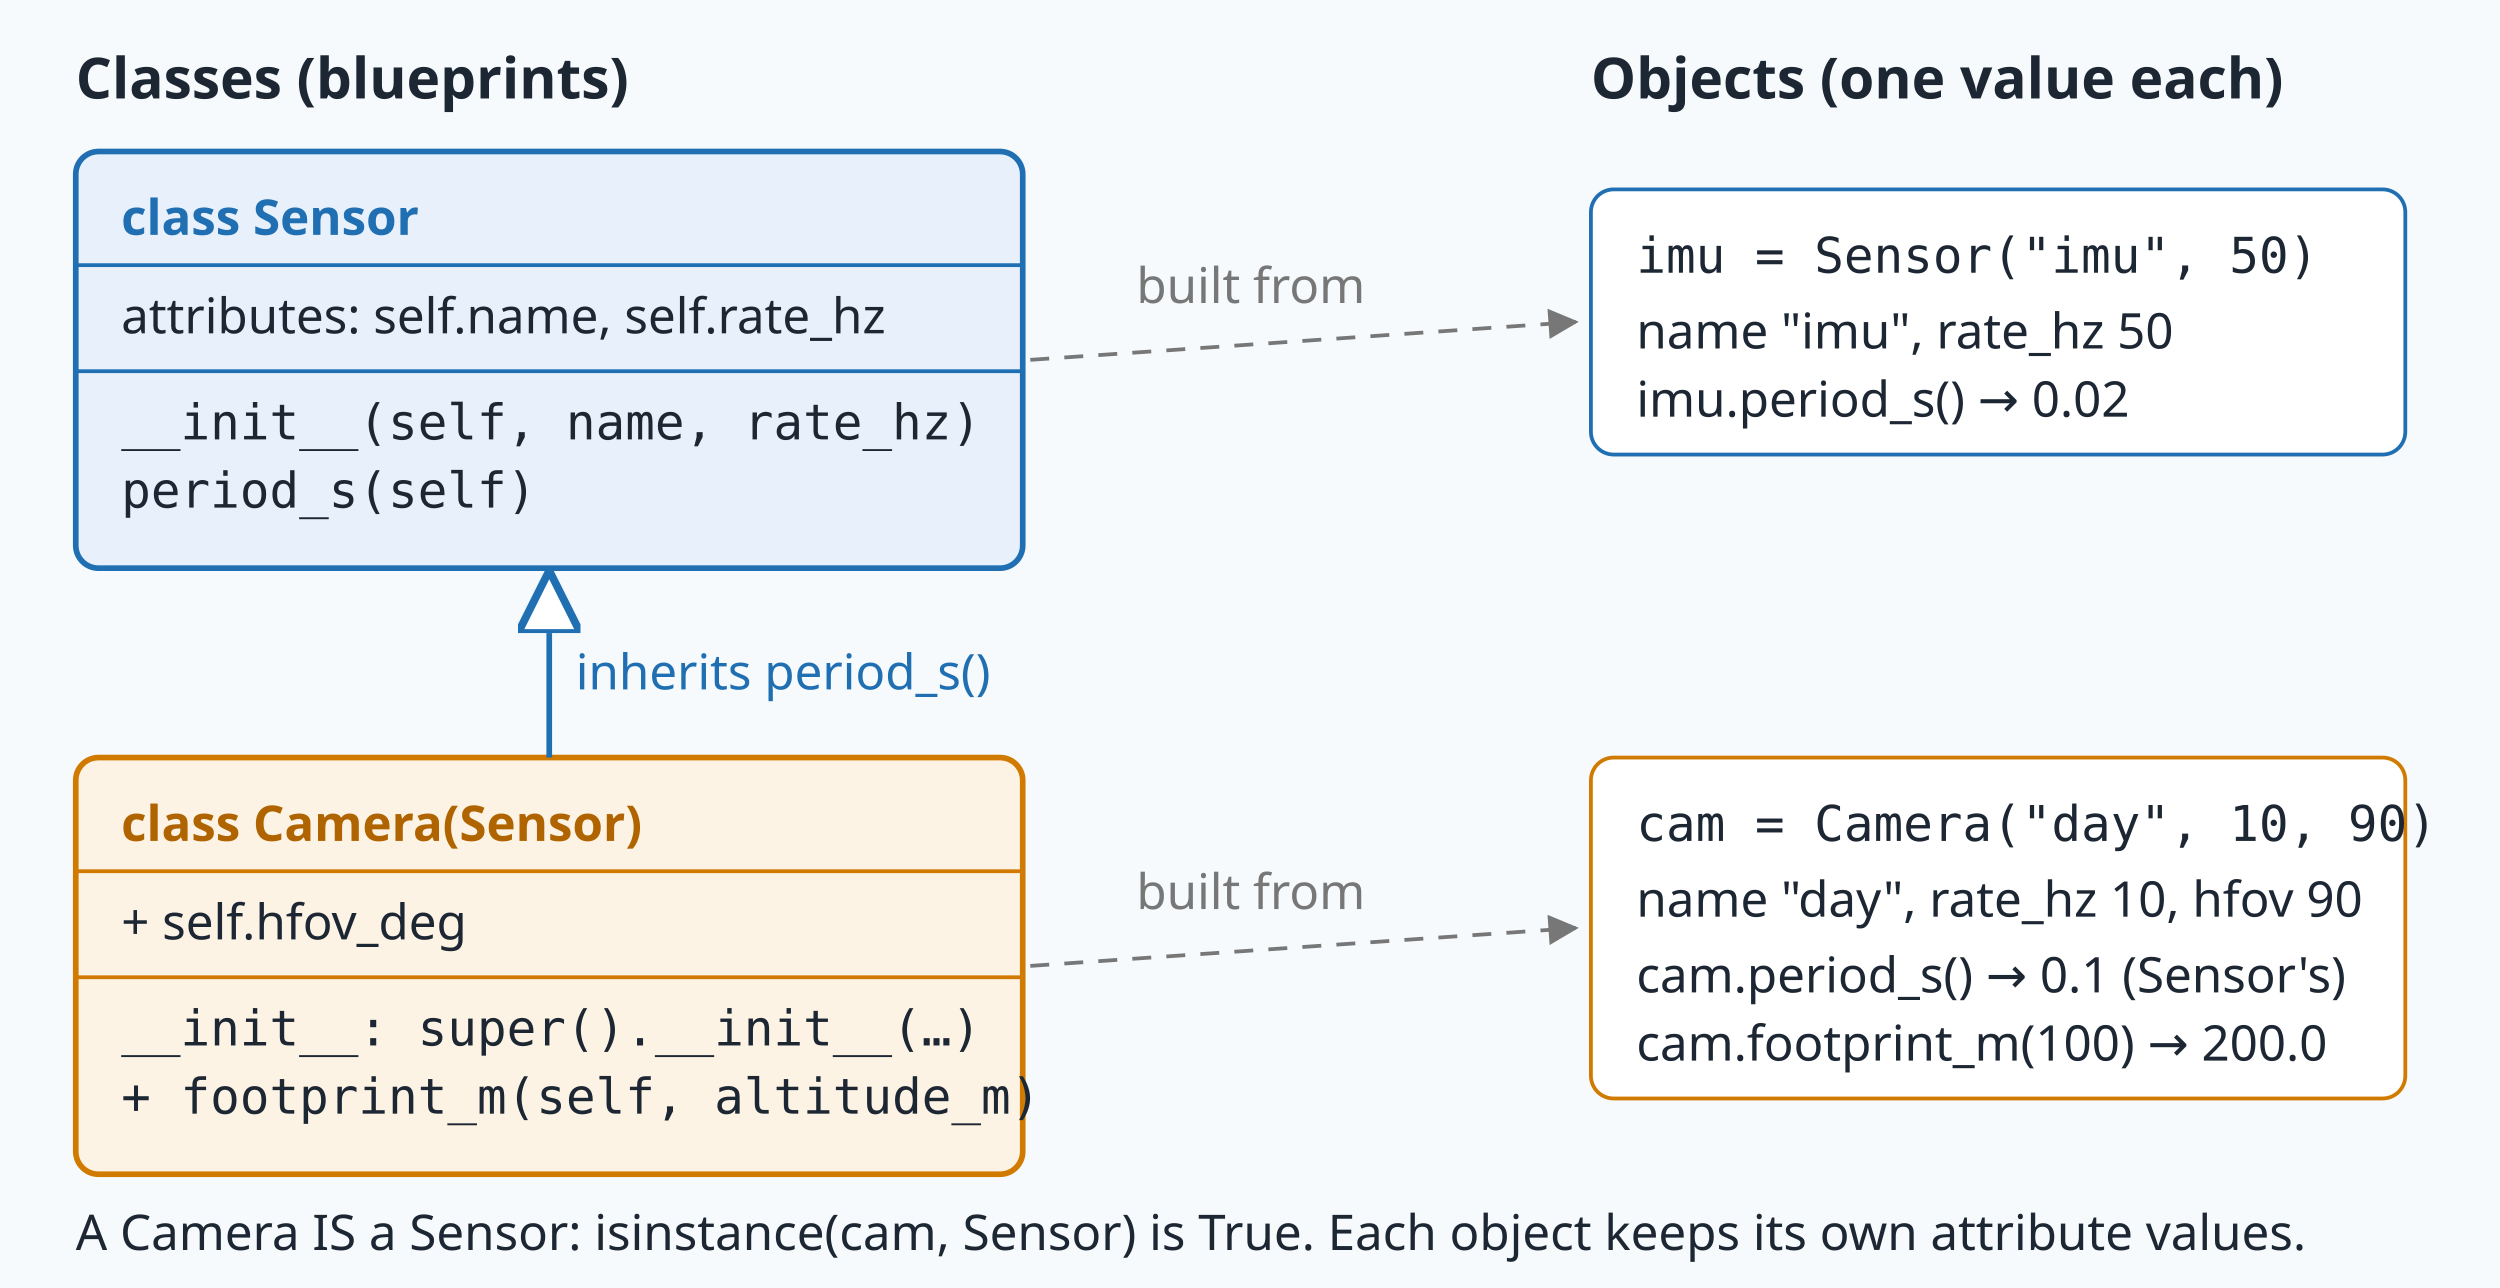
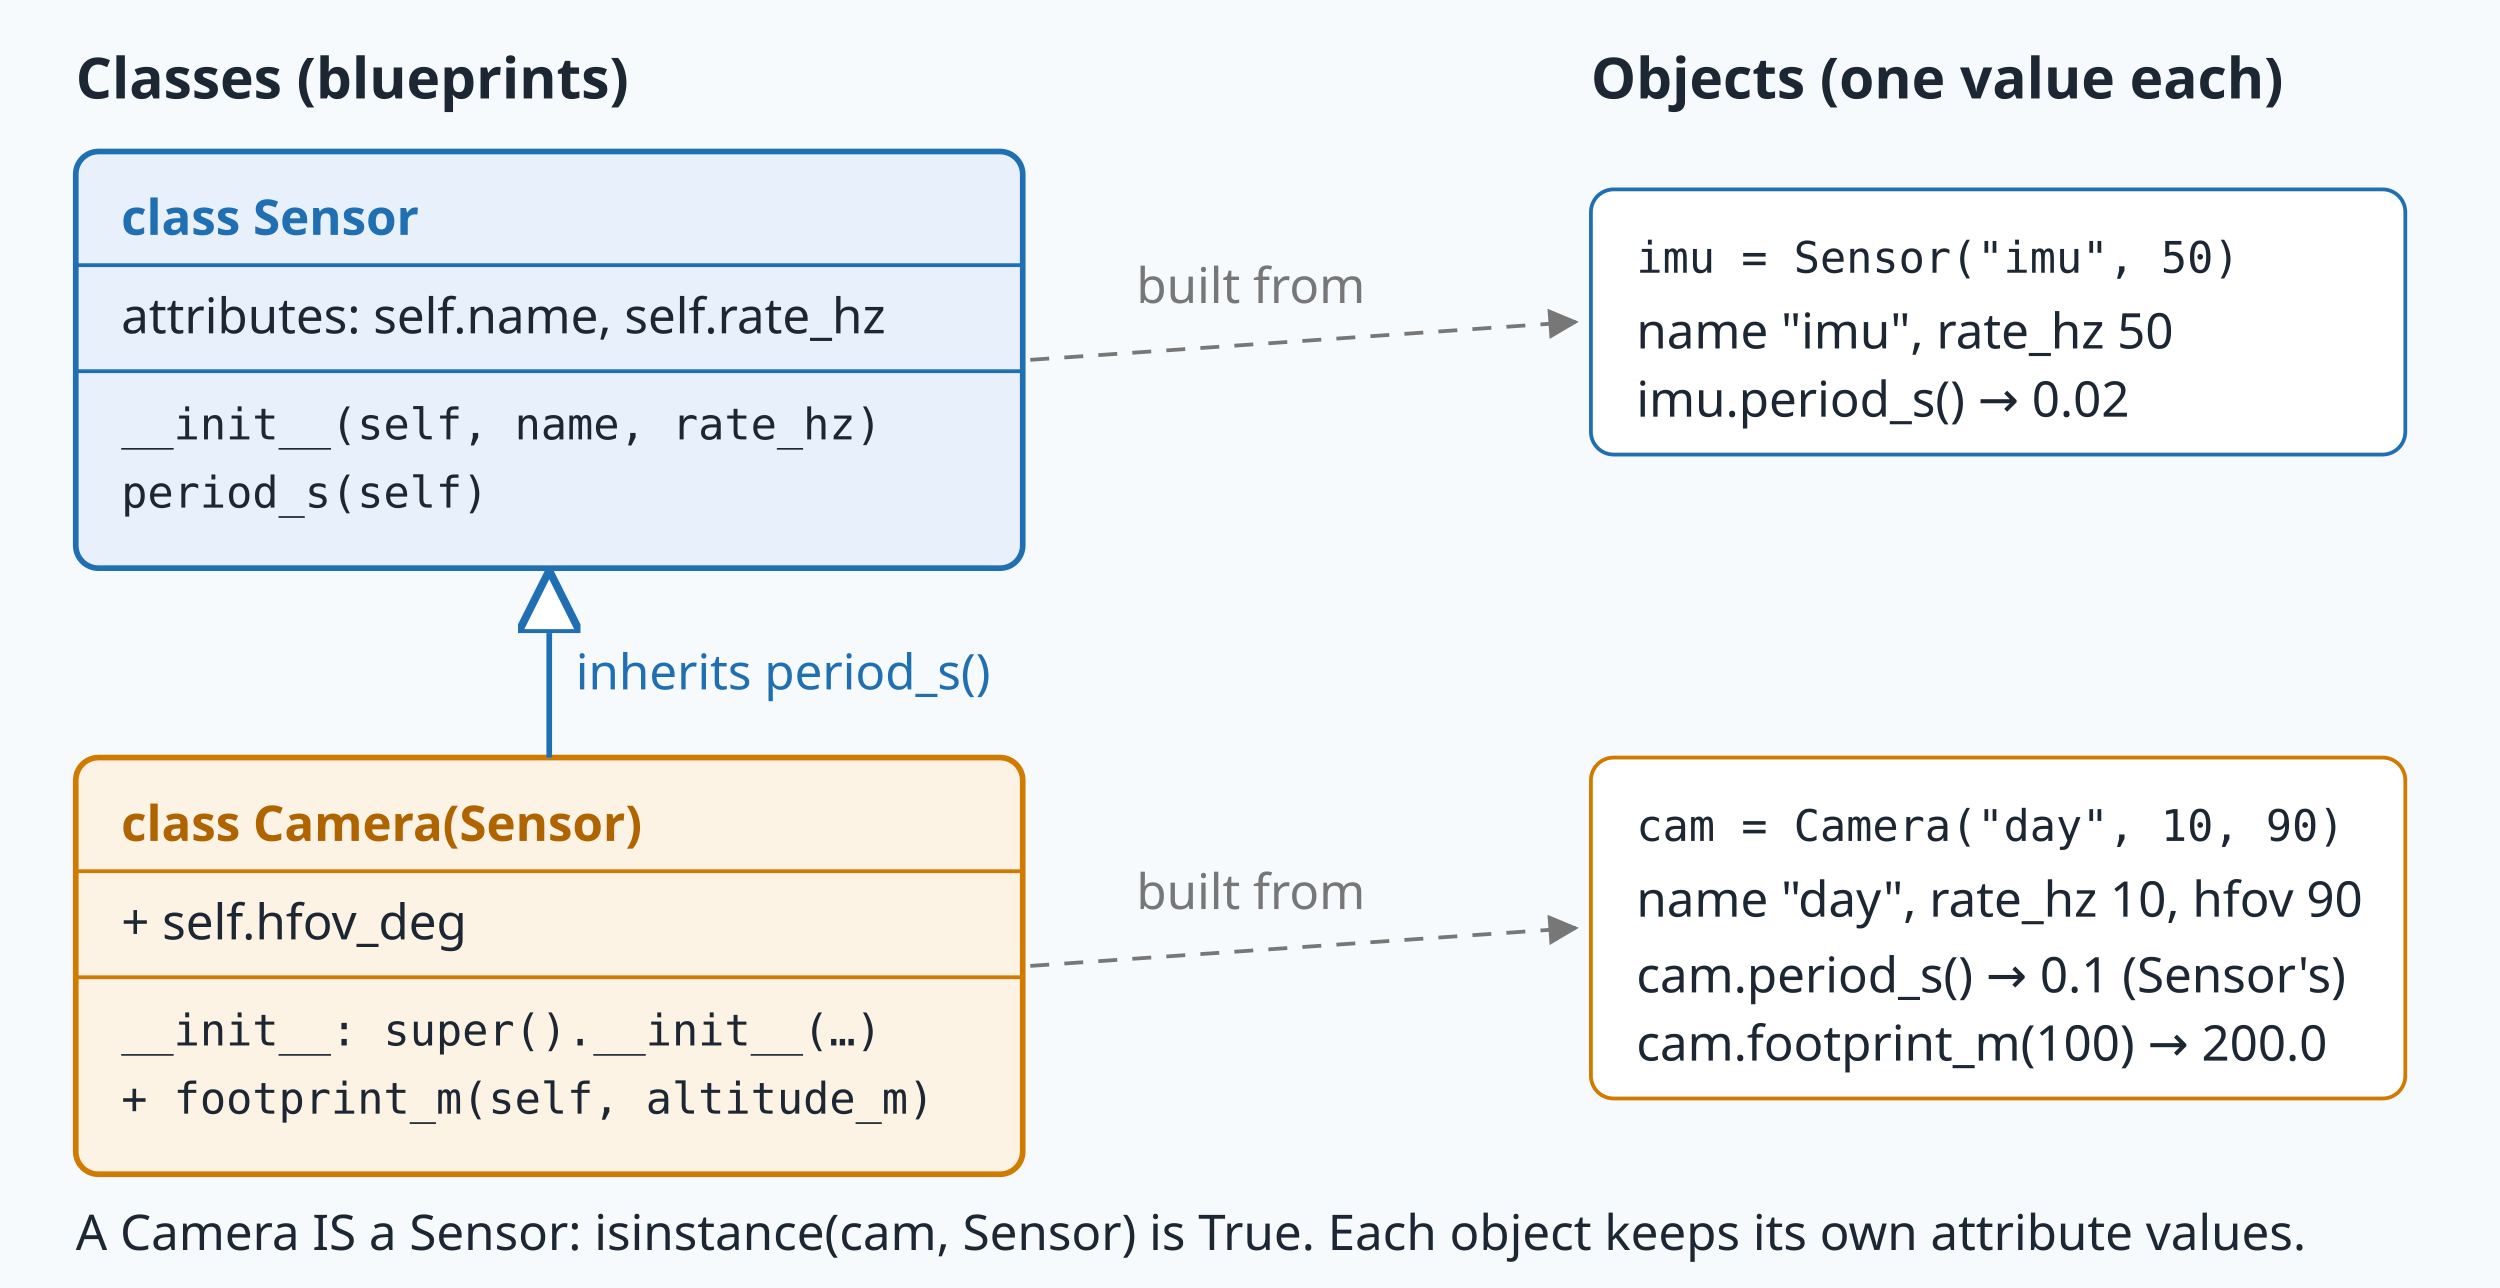
<svg xmlns="http://www.w3.org/2000/svg" viewBox="0 0 660 340" font-family="sans-serif" font-size="13">
  <defs>
    <marker id="tri" viewBox="0 0 12 12" refX="11" refY="6" markerWidth="11" markerHeight="11" orient="auto">
      <path d="M0 0 L12 6 L0 12 Z" fill="#fff" stroke="#1f6fb2" stroke-width="1.5" />
    </marker>
    <marker id="ar" viewBox="0 0 10 10" refX="9" refY="5" markerWidth="8" markerHeight="8" orient="auto">
      <path d="M0 0 L10 5 L0 10 Z" fill="#777" />
    </marker>
  </defs>
  <rect width="660" height="340" fill="#f7fafc" />
  <text x="20" y="26" font-size="15" font-weight="bold" fill="#1d2733">Classes (blueprints)</text>
  <text x="420" y="26" font-size="15" font-weight="bold" fill="#1d2733">Objects (one value each)</text>
  <rect x="20" y="40" width="250" height="110" rx="6" fill="#e8f1fb" stroke="#1f6fb2" stroke-width="1.5" />
  <text x="32" y="62" font-weight="bold" fill="#1f6fb2">class Sensor</text>
  <line x1="20" y1="70" x2="270" y2="70" stroke="#1f6fb2" />
  <text x="32" y="88" fill="#1d2733">attributes: self.name, self.rate_hz</text>
  <line x1="20" y1="98" x2="270" y2="98" stroke="#1f6fb2" />
-   <text x="32" y="116" fill="#1d2733" font-family="monospace">__init__(self, name, rate_hz)</text>
-   <text x="32" y="134" fill="#1d2733" font-family="monospace">period_s(self)</text>
+   <text x="32" y="116" fill="#1d2733" font-family="monospace" font-size="11.5">__init__(self, name, rate_hz)</text>
+   <text x="32" y="134" fill="#1d2733" font-family="monospace" font-size="11.5">period_s(self)</text>
  <rect x="20" y="200" width="250" height="110" rx="6" fill="#fdf3e4" stroke="#d17a00" stroke-width="1.5" />
  <text x="32" y="222" font-weight="bold" fill="#b06400">class Camera(Sensor)</text>
  <line x1="20" y1="230" x2="270" y2="230" stroke="#d17a00" />
  <text x="32" y="248" fill="#1d2733">+ self.hfov_deg</text>
  <line x1="20" y1="258" x2="270" y2="258" stroke="#d17a00" />
-   <text x="32" y="276" fill="#1d2733" font-family="monospace">__init__: super().__init__(…)</text>
-   <text x="32" y="294" fill="#1d2733" font-family="monospace">+ footprint_m(self, altitude_m)</text>
+   <text x="32" y="276" fill="#1d2733" font-family="monospace" font-size="11.5">__init__: super().__init__(…)</text>
+   <text x="32" y="294" fill="#1d2733" font-family="monospace" font-size="11.5">+ footprint_m(self, altitude_m)</text>
  <line x1="145" y1="200" x2="145" y2="152" stroke="#1f6fb2" stroke-width="1.5" marker-end="url(#tri)" />
  <text x="152" y="182" fill="#1f6fb2">inherits period_s()</text>
  <rect x="420" y="50" width="215" height="70" rx="6" fill="#fff" stroke="#1f6fb2" />
-   <text x="432" y="72" font-family="monospace" fill="#1d2733">imu = Sensor("imu", 50)</text>
+   <text x="432" y="72" font-family="monospace" font-size="11.5" fill="#1d2733">imu = Sensor("imu", 50)</text>
  <text x="432" y="92" fill="#1d2733">name "imu", rate_hz 50</text>
  <text x="432" y="110" fill="#1d2733">imu.period_s() → 0.02</text>
  <rect x="420" y="200" width="215" height="90" rx="6" fill="#fff" stroke="#d17a00" />
-   <text x="432" y="222" font-family="monospace" fill="#1d2733">cam = Camera("day", 10, 90)</text>
+   <text x="432" y="222" font-family="monospace" font-size="11.5" fill="#1d2733">cam = Camera("day", 10, 90)</text>
  <text x="432" y="242" fill="#1d2733">name "day", rate_hz 10, hfov 90</text>
  <text x="432" y="262" fill="#1d2733">cam.period_s() → 0.1 (Sensor's)</text>
  <text x="432" y="280" fill="#1d2733">cam.footprint_m(100) → 200.0</text>
  <line x1="272" y1="95" x2="416" y2="85" stroke="#777" stroke-dasharray="5 4" marker-end="url(#ar)" />
  <line x1="272" y1="255" x2="416" y2="245" stroke="#777" stroke-dasharray="5 4" marker-end="url(#ar)" />
  <text x="300" y="80" fill="#777">built from</text>
  <text x="300" y="240" fill="#777">built from</text>
  <text x="20" y="330" fill="#1d2733">A Camera IS a Sensor: isinstance(cam, Sensor) is True. Each object keeps its own attribute values.</text>
</svg>
